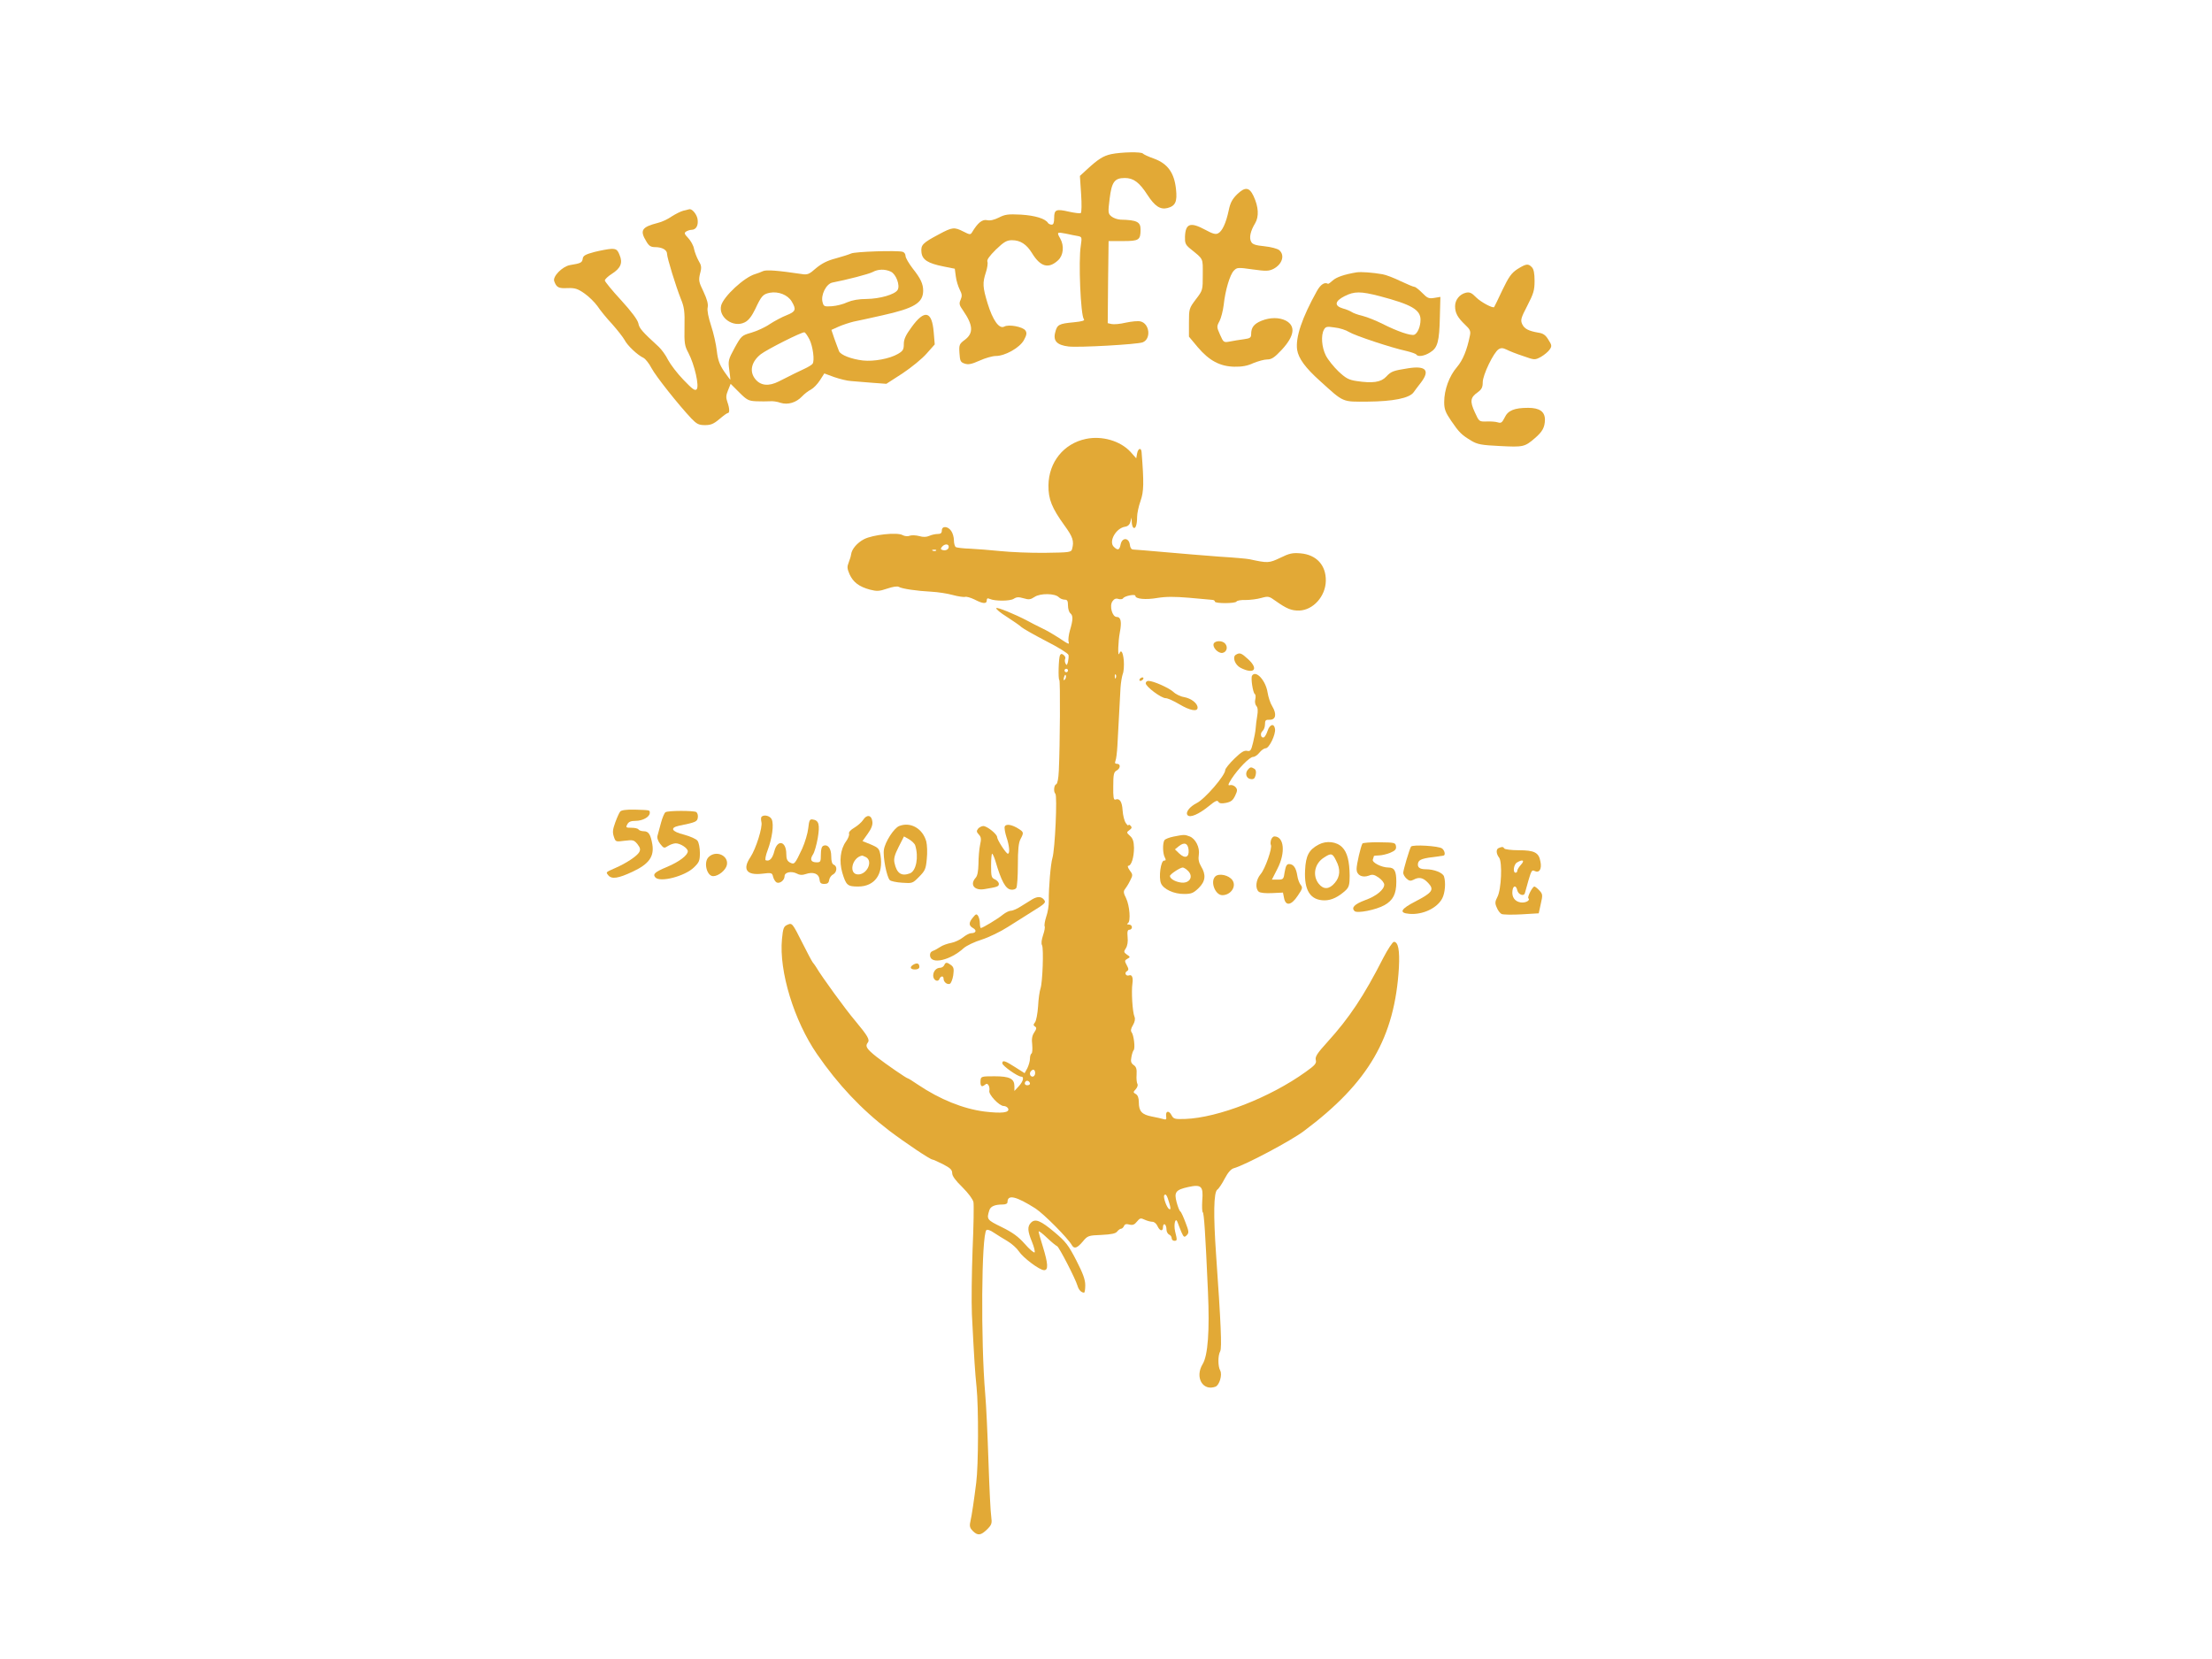
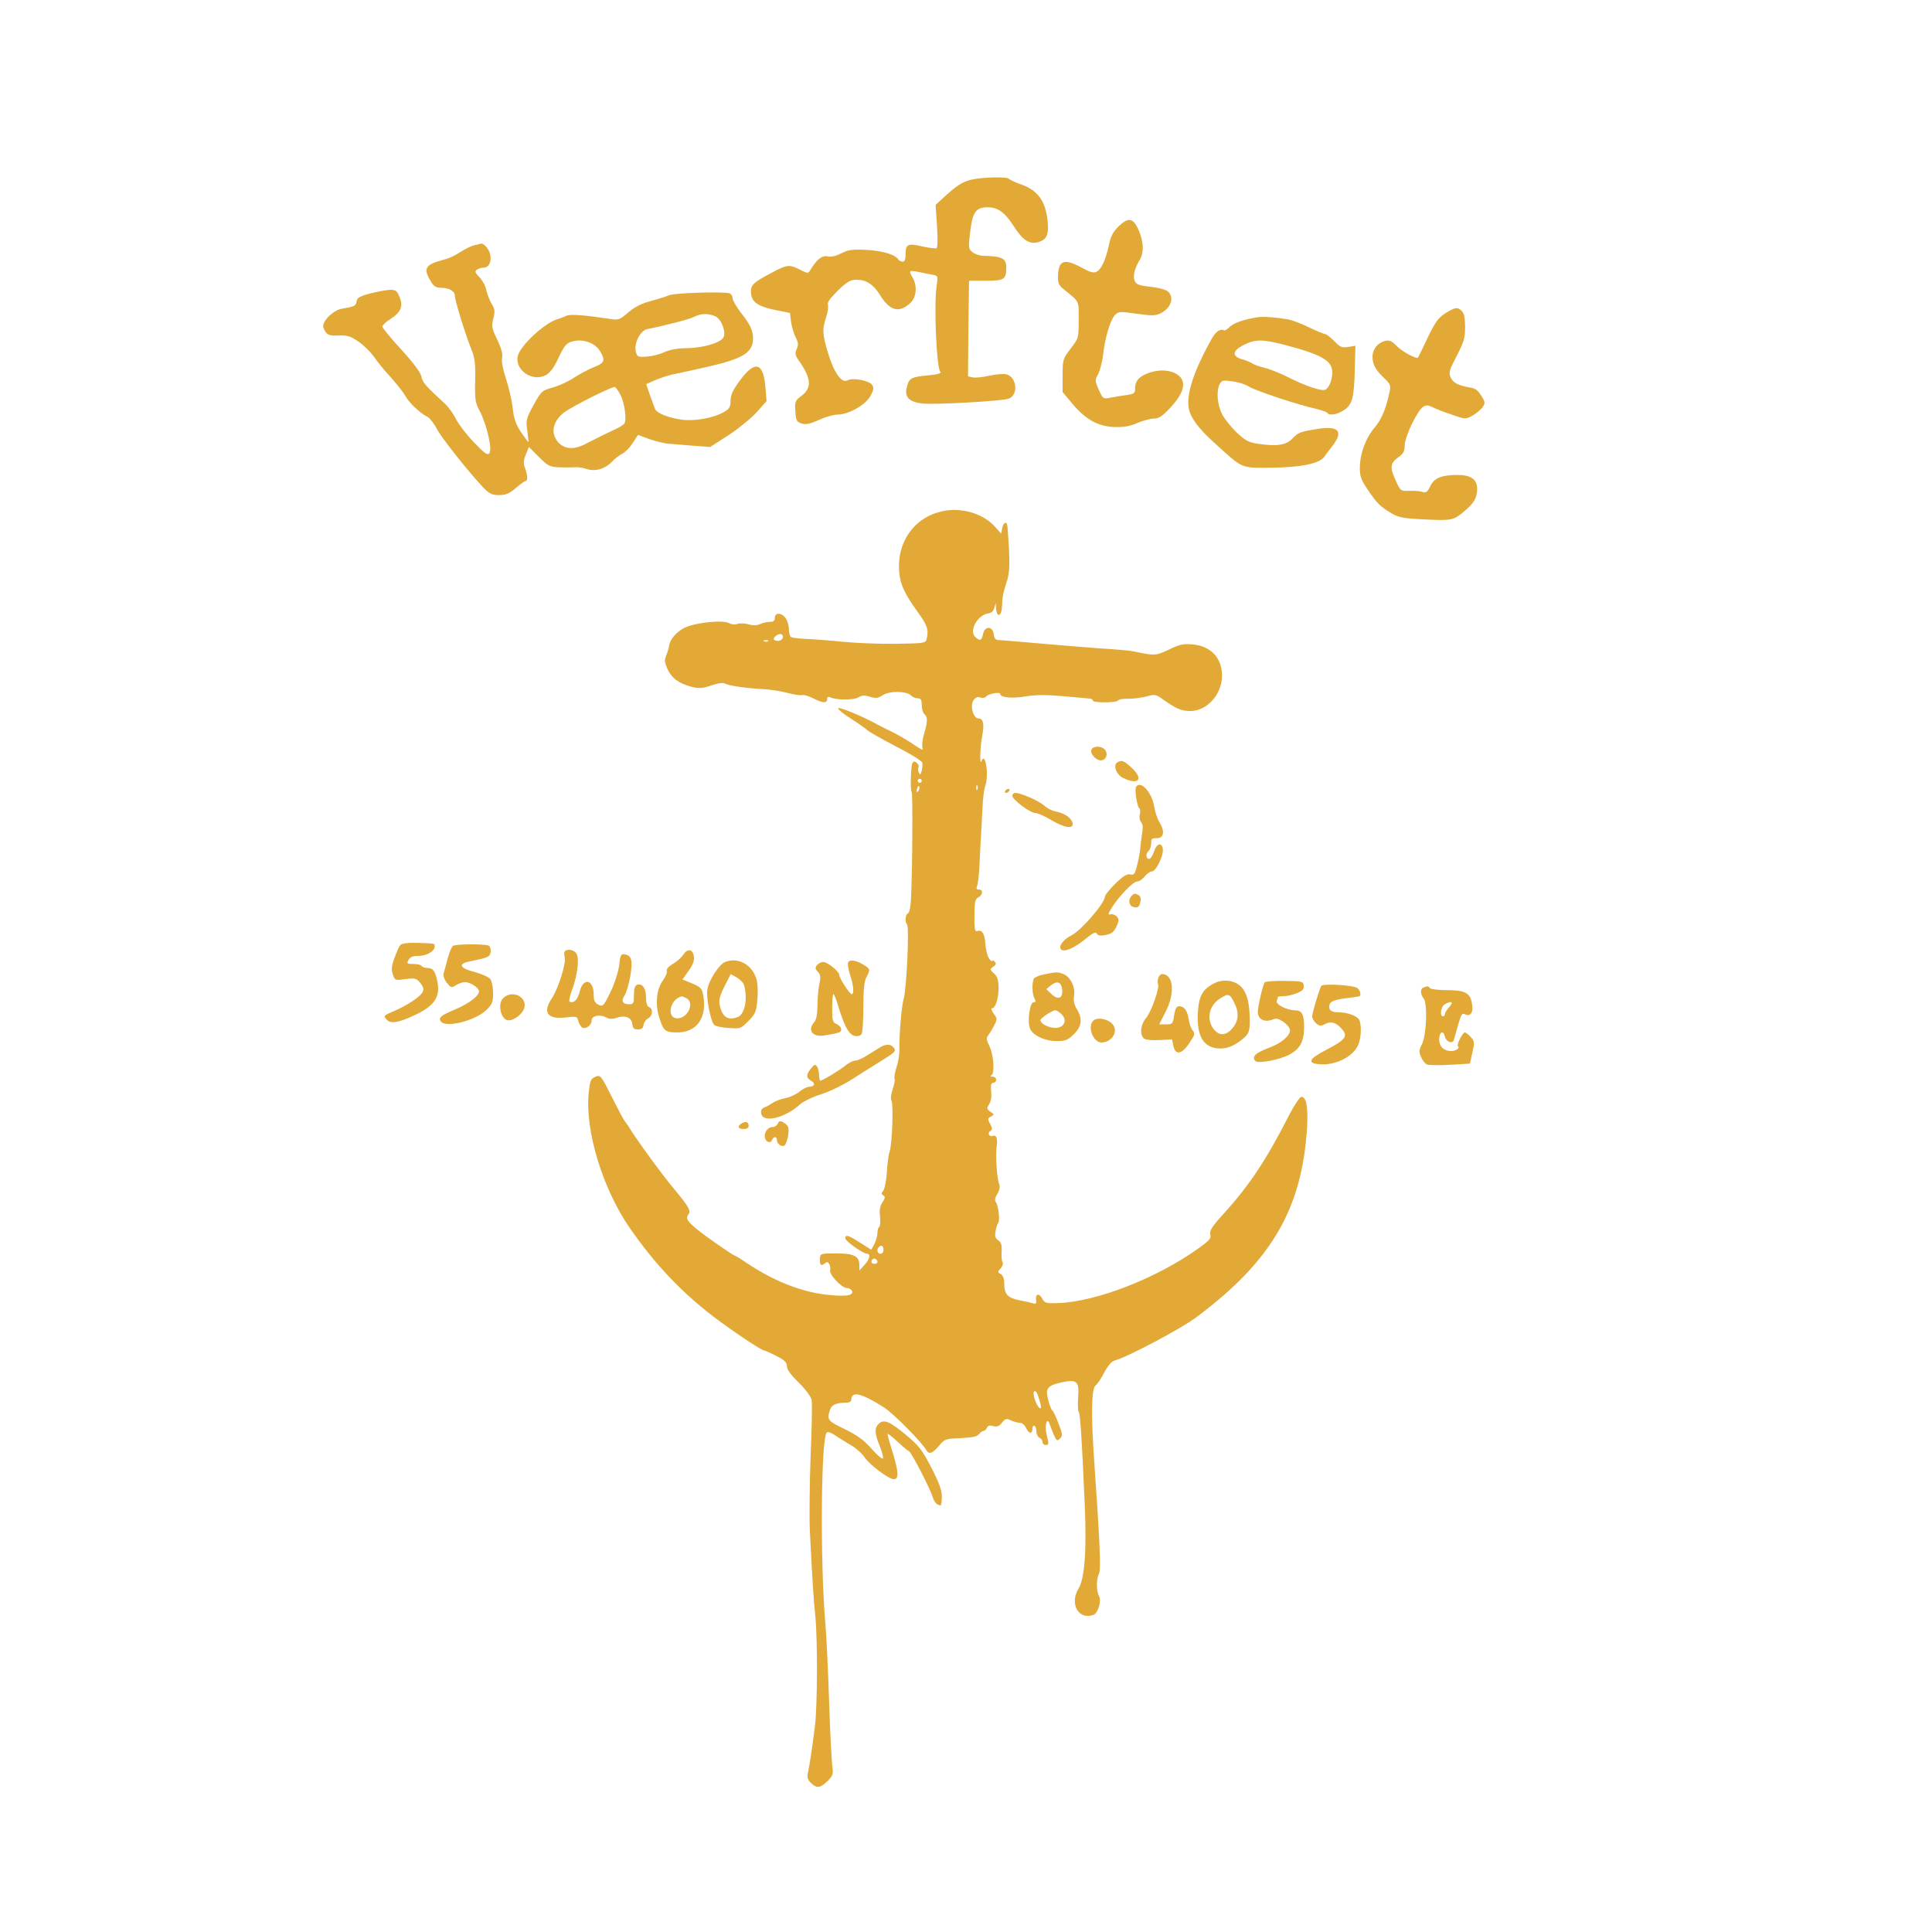
- <svg xmlns="http://www.w3.org/2000/svg" version="1.0" width="1280pt" height="960pt" viewBox="0 0 1280 960" preserveAspectRatio="xMidYMid meet">
+ <svg xmlns="http://www.w3.org/2000/svg" version="1.0" width="960pt" height="960pt" viewBox="160 0 960 960" preserveAspectRatio="xMidYMid meet">
  <g transform="translate(0,960) scale(0.1,-0.1)" fill="#e2a936" stroke="none">
    <path d="M6430 8708 c-46 -10 -76 -29 -143 -91 l-38 -35 7 -105 c4 -60 3 -106 -2 -110 -5 -3 -36 1 -68 8 -74 17 -86 13 -86 -36 0 -27 -4 -39 -14 -39 -8 0 -17 4 -21 9 -15 26 -76 44 -157 49 -75 4 -93 1 -128 -17 -26 -13 -50 -19 -68 -15 -28 6 -54 -15 -87 -70 -9 -15 -13 -15 -50 4 -53 27 -64 26 -142 -16 -94 -50 -105 -61 -101 -103 4 -44 37 -65 128 -83 l65 -13 6 -45 c3 -25 14 -59 23 -77 13 -25 14 -36 5 -57 -10 -22 -9 -31 14 -63 58 -84 61 -130 12 -168 -34 -25 -36 -30 -33 -78 3 -46 6 -53 30 -61 21 -7 39 -4 86 17 33 15 75 27 94 27 54 0 139 48 163 92 16 29 18 42 9 55 -14 22 -97 38 -123 23 -29 -15 -66 36 -96 134 -29 95 -30 119 -10 180 8 24 12 52 9 61 -5 11 10 32 49 71 47 45 63 54 93 54 48 0 84 -23 116 -75 49 -80 96 -92 151 -41 31 29 36 84 12 126 -21 37 -19 38 33 28 26 -6 58 -12 70 -14 23 -5 23 -7 16 -57 -14 -86 -1 -401 18 -424 7 -8 -9 -13 -59 -18 -85 -8 -96 -13 -107 -59 -13 -49 11 -73 77 -81 60 -7 397 12 429 24 50 19 41 108 -12 121 -14 4 -52 0 -85 -7 -33 -8 -70 -11 -83 -8 l-22 5 2 238 3 237 83 0 c93 0 102 6 102 67 0 44 -21 55 -116 57 -18 1 -41 9 -53 19 -19 16 -20 22 -10 102 12 97 28 120 88 120 50 0 84 -25 131 -98 42 -65 74 -86 115 -76 47 12 58 37 50 110 -10 94 -48 147 -127 176 -32 11 -61 25 -64 29 -7 12 -127 9 -184 -3z" />
    <path d="M7158 8475 c-28 -28 -39 -49 -48 -93 -15 -71 -37 -120 -61 -132 -14 -8 -32 -3 -74 20 -87 47 -115 37 -118 -40 -1 -36 3 -46 28 -67 81 -66 75 -53 75 -152 0 -90 0 -91 -40 -143 -39 -52 -40 -55 -40 -135 l0 -81 50 -60 c67 -79 129 -112 212 -114 45 -1 77 5 111 21 27 11 63 21 80 21 25 0 42 11 84 56 74 80 82 138 23 169 -38 19 -90 19 -140 -1 -44 -18 -60 -39 -60 -77 0 -21 -6 -25 -42 -30 -24 -3 -60 -9 -80 -13 -37 -7 -38 -6 -58 39 -20 45 -20 48 -3 79 9 18 20 60 24 93 9 85 36 176 59 199 18 19 24 19 109 7 78 -11 93 -10 120 3 51 27 67 79 34 108 -10 9 -48 19 -86 23 -51 5 -70 11 -77 26 -13 23 -4 63 23 107 23 39 20 95 -9 157 -25 53 -49 55 -96 10z" />
    <path d="M3955 8381 c-16 -4 -47 -20 -69 -34 -21 -15 -57 -32 -80 -37 -93 -24 -105 -43 -66 -107 15 -26 26 -33 51 -33 40 0 69 -16 69 -39 0 -23 51 -188 80 -261 19 -46 23 -71 21 -161 -2 -96 1 -111 23 -152 35 -67 64 -193 47 -210 -10 -10 -25 2 -76 55 -36 37 -75 89 -89 115 -13 27 -38 61 -54 76 -96 88 -113 107 -118 136 -5 21 -38 66 -100 134 -52 56 -94 108 -94 114 0 7 18 24 40 38 52 33 65 64 45 110 -12 30 -19 35 -47 35 -18 -1 -62 -9 -98 -18 -53 -14 -66 -22 -68 -39 -3 -23 -12 -27 -74 -37 -44 -8 -101 -66 -91 -93 13 -36 25 -43 77 -40 43 1 58 -3 98 -31 26 -18 59 -51 75 -73 15 -23 53 -70 85 -104 31 -35 63 -76 72 -92 16 -32 75 -88 110 -104 11 -6 32 -32 46 -59 24 -46 154 -210 231 -292 31 -32 43 -38 79 -38 33 0 50 7 83 35 22 19 44 35 49 35 11 0 10 28 -3 64 -9 25 -8 39 4 68 l15 37 50 -50 c44 -44 54 -49 98 -51 27 -1 62 -1 78 0 16 2 44 -2 63 -9 42 -13 90 1 124 37 13 14 36 32 52 40 15 8 38 32 52 54 l25 39 57 -21 c32 -11 76 -22 98 -23 22 -2 77 -6 122 -10 l82 -6 93 60 c51 34 114 85 140 115 l47 53 -6 71 c-10 123 -53 133 -128 29 -34 -46 -45 -70 -45 -98 0 -32 -5 -40 -34 -57 -48 -28 -140 -45 -203 -38 -67 8 -129 32 -138 54 -4 9 -15 41 -26 70 l-18 53 42 19 c23 10 62 23 87 29 25 5 99 21 165 36 185 41 236 72 237 142 0 40 -14 71 -61 130 -22 29 -41 61 -41 72 0 11 -8 22 -17 24 -32 9 -278 1 -298 -10 -11 -5 -51 -18 -88 -28 -50 -13 -81 -29 -115 -57 -39 -35 -50 -39 -81 -34 -141 21 -207 26 -226 17 -11 -5 -31 -13 -45 -17 -63 -18 -183 -129 -197 -182 -17 -69 71 -131 137 -97 22 11 40 35 60 76 36 77 45 87 85 95 49 9 103 -12 126 -50 28 -47 24 -59 -29 -80 -26 -10 -69 -33 -97 -51 -27 -19 -76 -41 -107 -50 -56 -16 -58 -18 -97 -88 -37 -68 -38 -75 -31 -127 4 -30 7 -56 6 -57 -1 -1 -17 21 -36 48 -26 39 -36 65 -42 118 -4 38 -19 104 -33 146 -16 49 -24 89 -20 106 4 19 -3 46 -24 91 -28 57 -29 67 -20 105 10 36 8 47 -9 75 -10 18 -22 49 -26 68 -3 19 -19 47 -34 63 -22 23 -24 29 -12 37 8 5 22 10 31 10 28 0 42 27 35 65 -6 28 -33 59 -48 54 -2 -1 -16 -4 -33 -8z m1200 -353 c30 -14 55 -80 39 -106 -16 -26 -102 -51 -179 -52 -46 0 -84 -7 -112 -19 -22 -11 -62 -21 -89 -23 -44 -3 -48 -1 -54 23 -12 41 21 107 57 114 83 16 211 49 233 61 31 17 71 18 105 2z m-471 -392 c20 -40 31 -124 18 -141 -4 -6 -25 -19 -47 -29 -41 -19 -63 -30 -148 -73 -59 -30 -106 -25 -137 14 -35 44 -22 100 32 143 36 28 240 131 253 127 6 -2 18 -20 29 -41z" />
    <path d="M8781 8043 c-35 -23 -50 -44 -88 -123 -24 -52 -46 -96 -47 -97 -8 -8 -77 29 -104 56 -26 27 -38 32 -60 27 -36 -9 -62 -41 -62 -78 0 -39 15 -66 57 -106 30 -28 34 -38 29 -63 -17 -85 -41 -143 -75 -183 -45 -52 -74 -132 -74 -202 0 -42 7 -60 41 -110 46 -67 59 -80 117 -115 34 -20 57 -25 165 -30 134 -7 143 -5 200 44 46 39 59 64 60 108 0 47 -31 69 -97 69 -80 0 -117 -15 -136 -56 -15 -30 -21 -34 -40 -28 -12 4 -41 6 -65 5 -43 -1 -43 -1 -68 54 -29 63 -26 85 17 115 23 17 29 29 29 58 0 42 63 173 92 191 14 9 25 8 46 -2 15 -8 58 -25 95 -37 68 -24 68 -24 104 -5 19 11 42 30 50 42 14 20 13 26 -7 57 -16 27 -30 37 -58 41 -57 10 -81 22 -94 50 -10 23 -7 35 30 106 36 70 42 89 42 144 0 44 -5 68 -16 79 -21 22 -33 20 -83 -11z" />
    <path d="M7850 8024 c-72 -12 -117 -28 -138 -47 -13 -12 -25 -21 -28 -19 -19 11 -42 -4 -63 -41 -87 -156 -125 -269 -115 -341 8 -50 47 -104 133 -181 139 -126 126 -120 275 -119 147 1 242 20 266 54 8 11 27 37 43 57 53 70 28 98 -74 82 -89 -14 -99 -18 -128 -49 -30 -32 -78 -39 -171 -25 -46 7 -62 16 -105 56 -28 27 -61 68 -73 92 -24 48 -29 116 -11 149 10 18 17 20 62 13 29 -3 66 -15 83 -26 34 -21 244 -91 332 -110 29 -7 55 -16 58 -21 9 -14 46 -9 80 13 43 26 53 62 56 207 l3 114 -36 -6 c-31 -5 -40 -1 -69 29 -19 19 -39 35 -45 35 -6 0 -42 15 -80 33 -39 19 -86 37 -105 40 -57 10 -123 15 -150 11z m135 -138 c182 -48 235 -78 235 -136 0 -40 -17 -79 -36 -87 -20 -7 -97 19 -184 63 -36 18 -87 39 -115 46 -27 6 -56 17 -64 23 -8 5 -30 15 -50 20 -51 15 -48 42 9 71 57 29 93 29 205 0z" />
    <path d="M6283 7060 c-128 -27 -214 -134 -216 -268 -1 -81 20 -132 93 -233 48 -66 56 -90 44 -135 -5 -20 -13 -21 -157 -23 -84 -1 -199 4 -257 10 -58 6 -137 12 -176 14 -40 1 -77 6 -83 9 -6 4 -11 22 -11 39 0 18 -7 43 -16 55 -19 28 -54 30 -54 2 0 -15 -7 -20 -25 -20 -13 0 -35 -5 -48 -11 -16 -7 -35 -8 -58 -1 -19 5 -44 6 -55 2 -11 -5 -30 -3 -42 4 -32 17 -171 2 -222 -24 -40 -21 -71 -57 -75 -88 -1 -9 -7 -30 -14 -47 -10 -25 -9 -35 5 -68 21 -46 55 -72 118 -89 40 -10 53 -10 100 6 32 11 59 15 67 10 18 -11 107 -24 189 -28 36 -2 91 -10 123 -19 33 -9 65 -13 72 -11 7 3 31 -4 54 -15 48 -25 71 -27 71 -5 0 12 5 14 18 8 30 -13 116 -13 138 1 17 11 29 11 57 3 30 -9 40 -8 64 8 33 22 118 21 140 -2 8 -8 23 -14 34 -14 15 0 19 -7 19 -34 0 -18 6 -39 14 -45 16 -14 16 -36 -3 -100 -7 -24 -10 -52 -8 -62 6 -21 4 -20 -59 22 -23 15 -65 40 -95 54 -30 15 -67 33 -82 42 -76 40 -177 81 -182 74 -3 -5 25 -28 62 -51 37 -24 75 -50 84 -59 10 -9 74 -45 143 -81 69 -35 127 -71 129 -80 2 -8 0 -26 -3 -40 -6 -21 -8 -22 -15 -8 -4 9 -4 21 -1 26 3 6 -1 15 -8 21 -11 9 -16 9 -22 0 -8 -14 -12 -139 -4 -144 6 -4 4 -375 -3 -524 -2 -47 -8 -76 -15 -79 -13 -4 -17 -44 -5 -55 12 -12 -2 -322 -17 -372 -10 -32 -22 -171 -21 -247 1 -27 -6 -68 -15 -93 -8 -25 -12 -50 -9 -55 3 -5 -1 -28 -9 -51 -9 -27 -12 -49 -6 -59 10 -20 3 -215 -9 -250 -5 -14 -12 -60 -14 -103 -3 -43 -11 -85 -18 -93 -10 -13 -10 -17 0 -24 10 -6 10 -13 -4 -34 -13 -19 -16 -39 -12 -71 2 -25 1 -48 -4 -51 -5 -3 -9 -16 -9 -30 0 -14 -7 -38 -15 -55 l-16 -29 -55 35 c-59 38 -74 42 -74 22 0 -14 89 -77 109 -77 19 0 12 -28 -14 -56 l-25 -27 0 27 c0 44 -27 58 -115 58 -75 0 -79 -1 -81 -24 -2 -32 5 -41 23 -27 12 10 16 10 24 -2 4 -8 6 -21 4 -30 -7 -21 57 -89 83 -89 11 0 22 -7 26 -15 9 -24 -37 -29 -138 -17 -123 16 -257 70 -385 156 -29 20 -55 36 -58 36 -7 0 -125 81 -180 124 -58 46 -68 62 -52 82 14 17 1 39 -73 128 -54 63 -196 259 -223 306 -6 10 -16 24 -22 31 -6 8 -32 57 -58 109 -61 121 -61 121 -90 108 -20 -9 -24 -20 -30 -82 -18 -186 70 -473 203 -666 123 -178 256 -319 418 -443 91 -69 237 -167 250 -167 4 0 31 -12 61 -27 42 -22 53 -32 53 -52 0 -16 19 -42 59 -81 35 -35 60 -69 64 -86 3 -16 1 -139 -5 -274 -5 -135 -7 -303 -4 -375 14 -274 18 -333 27 -422 12 -117 11 -455 -2 -553 -12 -96 -25 -186 -34 -226 -6 -25 -2 -37 14 -53 29 -29 47 -26 83 9 27 27 29 35 24 73 -4 23 -11 166 -16 317 -5 151 -13 329 -19 395 -26 301 -22 918 7 947 5 5 23 -1 43 -15 19 -12 54 -35 79 -49 25 -15 54 -41 65 -58 24 -37 120 -110 147 -110 25 0 23 37 -7 135 -14 44 -25 84 -25 89 0 5 22 -11 48 -36 26 -25 53 -47 59 -49 11 -4 106 -188 118 -229 7 -24 22 -40 38 -40 4 0 7 19 7 43 0 32 -13 68 -52 144 -46 89 -62 109 -125 162 -81 68 -112 81 -137 56 -22 -22 -20 -49 6 -112 12 -29 18 -56 15 -60 -4 -4 -30 18 -57 49 -37 42 -70 66 -133 97 -86 42 -89 45 -72 98 7 22 31 33 78 33 16 0 27 5 27 14 0 46 50 34 162 -37 49 -32 188 -172 211 -213 13 -22 30 -17 62 21 29 35 33 36 109 39 59 3 82 8 91 20 7 9 17 16 23 16 5 0 12 7 16 15 4 11 13 14 31 9 19 -5 30 -1 44 17 17 21 22 22 45 11 15 -7 35 -12 45 -12 10 0 23 -11 29 -25 14 -30 32 -33 32 -4 0 11 5 17 10 14 6 -3 10 -17 10 -30 0 -12 7 -25 15 -29 8 -3 15 -12 15 -21 0 -8 7 -15 15 -15 17 0 18 2 5 54 -10 44 3 88 15 51 4 -11 13 -35 21 -54 14 -31 17 -33 31 -19 14 14 13 22 -7 74 -12 32 -25 61 -30 64 -5 3 -14 26 -21 52 -16 59 -6 73 66 89 77 17 89 5 82 -78 -2 -35 -1 -65 3 -68 7 -4 15 -116 30 -460 10 -226 0 -369 -31 -419 -46 -76 1 -158 75 -130 22 9 40 68 27 93 -14 25 -14 87 0 112 10 20 4 162 -24 559 -16 231 -14 360 7 376 9 6 28 35 43 64 19 36 37 56 53 60 65 18 331 159 405 215 375 280 526 541 550 947 5 99 -4 148 -29 148 -7 0 -35 -42 -61 -92 -113 -222 -197 -348 -324 -488 -59 -65 -72 -85 -67 -104 5 -19 -4 -30 -59 -69 -206 -148 -506 -265 -697 -272 -61 -2 -67 0 -79 22 -15 29 -35 25 -31 -6 3 -18 0 -22 -15 -17 -10 3 -40 10 -67 15 -58 11 -76 30 -76 82 0 26 -6 41 -17 48 -16 9 -17 11 -1 28 9 10 14 24 10 30 -4 7 -7 31 -5 54 2 33 -2 46 -17 56 -15 11 -18 21 -13 46 3 18 9 36 13 40 10 11 1 88 -12 104 -6 8 -4 22 8 41 11 19 14 36 9 48 -12 28 -19 147 -12 194 5 33 -3 52 -19 46 -18 -7 -30 14 -13 24 11 7 11 13 -1 35 -13 24 -13 28 4 37 17 9 17 11 -3 24 -19 14 -19 17 -6 37 9 14 13 38 10 65 -3 32 0 42 11 42 8 0 14 7 14 15 0 8 -8 15 -17 15 -12 0 -14 3 -6 8 17 11 10 101 -11 145 -15 29 -16 40 -6 52 6 8 20 29 29 48 17 33 17 36 -2 61 -10 14 -14 26 -8 26 18 0 33 50 33 104 -1 36 -6 54 -23 69 -21 19 -21 21 -3 34 14 10 15 16 6 25 -7 7 -12 8 -12 3 0 -5 -7 0 -15 12 -9 12 -17 45 -19 74 -3 50 -17 72 -42 62 -10 -3 -13 15 -12 76 0 69 3 83 19 92 23 12 25 39 3 39 -12 0 -14 5 -9 18 4 9 9 49 11 87 3 63 9 177 18 335 2 30 8 66 13 80 6 14 8 49 6 78 -5 50 -16 66 -26 40 -10 -24 -7 69 3 122 12 62 6 90 -18 90 -26 0 -43 64 -25 90 10 15 21 19 35 14 11 -3 23 -2 27 4 9 14 71 26 71 14 0 -18 59 -24 128 -12 49 8 98 8 182 1 63 -6 123 -11 133 -12 9 0 17 -4 17 -10 0 -12 117 -12 125 0 3 6 27 10 53 9 26 0 67 5 91 12 40 11 45 10 82 -17 65 -46 92 -57 138 -56 80 3 151 82 153 171 2 91 -54 152 -146 160 -47 4 -65 0 -118 -26 -65 -31 -72 -31 -178 -8 -14 3 -92 10 -175 15 -82 6 -224 18 -315 26 -91 8 -173 15 -182 15 -11 0 -18 10 -20 28 -5 41 -44 44 -53 3 -7 -35 -16 -38 -40 -15 -31 31 13 108 65 116 16 2 27 12 31 28 l7 25 1 -27 c1 -15 5 -29 10 -32 12 -8 21 18 21 63 0 20 9 62 20 93 19 53 20 105 6 281 -2 29 -20 24 -26 -7 l-5 -28 -33 37 c-59 64 -165 95 -259 75z m-793 -624 c0 -16 -19 -25 -38 -18 -9 3 -10 8 -1 18 15 18 39 18 39 0z m-73 -22 c-3 -3 -12 -4 -19 -1 -8 3 -5 6 6 6 11 1 17 -2 13 -5z m763 -694 c0 -5 -4 -10 -10 -10 -5 0 -10 5 -10 10 0 6 5 10 10 10 6 0 10 -4 10 -10z m-18 -52 c-8 -8 -9 -4 -5 13 4 13 8 18 11 10 2 -7 -1 -18 -6 -23z m295 10 c-3 -8 -6 -5 -6 6 -1 11 2 17 5 13 3 -3 4 -12 1 -19z m-467 -2288 c0 -11 -7 -20 -15 -20 -15 0 -21 21 -8 33 12 13 23 7 23 -13z m-30 -61 c0 -5 -7 -9 -15 -9 -15 0 -20 12 -9 23 8 8 24 -1 24 -14z m806 -690 c9 -30 9 -39 1 -36 -14 4 -37 68 -30 80 8 13 17 -1 29 -44z" />
    <path d="M7023 5875 c-8 -21 26 -57 51 -53 24 4 33 33 16 53 -16 20 -59 19 -67 0z" />
    <path d="M7151 5811 c-21 -13 -5 -58 27 -75 78 -40 108 -9 45 49 -40 37 -49 40 -72 26z" />
    <path d="M7245 5690 c-8 -13 5 -99 16 -106 5 -3 6 -16 3 -30 -4 -14 -1 -31 6 -39 9 -10 10 -29 5 -58 -4 -23 -8 -55 -9 -72 -1 -16 -8 -54 -15 -82 -11 -46 -16 -52 -34 -48 -17 4 -35 -7 -74 -45 -29 -28 -53 -58 -53 -66 0 -31 -118 -168 -165 -191 -41 -21 -67 -54 -53 -70 14 -17 65 5 124 53 35 29 48 35 54 25 5 -10 19 -12 44 -7 29 6 40 14 53 41 14 29 14 37 3 50 -8 9 -22 14 -31 12 -15 -4 -14 2 8 37 38 58 104 126 124 126 10 0 26 11 37 25 11 14 27 25 36 25 20 0 59 80 54 112 -5 34 -30 28 -43 -11 -6 -19 -16 -36 -22 -38 -17 -6 -23 24 -7 37 8 7 14 24 14 39 0 23 4 27 28 26 35 0 41 33 14 78 -11 17 -23 54 -27 80 -11 70 -68 132 -90 97z" />
    <path d="M6595 5670 c-3 -5 -2 -10 4 -10 5 0 13 5 16 10 3 6 2 10 -4 10 -5 0 -13 -4 -16 -10z" />
    <path d="M6630 5646 c0 -19 89 -86 115 -86 12 0 47 -16 79 -35 62 -37 106 -45 106 -20 0 25 -36 53 -77 61 -21 3 -50 17 -64 31 -26 23 -115 63 -144 63 -8 0 -15 -6 -15 -14z" />
    <path d="M7220 5145 c-17 -21 -8 -50 17 -53 17 -3 24 3 29 23 4 18 2 30 -7 36 -19 12 -25 11 -39 -6z" />
    <path d="M3589 4904 c-6 -7 -19 -36 -29 -64 -15 -41 -16 -57 -8 -81 10 -31 11 -31 63 -24 49 6 54 4 74 -20 16 -21 18 -31 10 -46 -12 -22 -74 -64 -139 -92 -56 -25 -55 -23 -40 -42 20 -24 58 -18 141 21 94 44 125 87 114 157 -10 59 -22 77 -50 77 -13 0 -27 5 -30 10 -3 6 -22 10 -41 10 -32 0 -34 2 -24 20 8 15 21 20 48 20 41 0 82 23 82 46 0 17 3 16 -88 19 -48 1 -76 -3 -83 -11z" />
    <path d="M3851 4900 c-6 -3 -18 -31 -26 -61 -8 -30 -17 -63 -20 -74 -4 -13 2 -31 15 -48 21 -26 23 -27 46 -12 13 8 33 15 44 15 27 0 70 -28 70 -46 0 -23 -50 -61 -119 -90 -72 -30 -85 -42 -69 -61 26 -31 171 6 224 58 30 29 34 39 34 84 0 28 -6 60 -14 70 -7 10 -41 25 -77 35 -73 18 -85 40 -29 52 94 19 105 23 108 47 2 13 -2 27 -9 32 -16 9 -163 9 -178 -1z" />
    <path d="M4407 4874 c-4 -4 -4 -18 -1 -31 8 -29 -32 -155 -63 -202 -48 -71 -24 -107 66 -97 57 7 59 6 65 -19 4 -14 13 -28 21 -32 19 -7 45 14 45 37 0 23 40 31 71 15 16 -9 31 -10 51 -3 43 15 76 3 80 -30 2 -21 8 -27 28 -27 18 0 26 6 28 23 2 12 12 27 23 32 23 13 25 48 4 56 -10 4 -15 20 -15 49 0 45 -19 71 -45 61 -10 -4 -15 -19 -15 -51 0 -41 -2 -45 -24 -45 -33 0 -41 16 -22 45 9 13 21 56 28 95 13 78 7 103 -29 108 -17 3 -21 -4 -26 -51 -3 -29 -19 -82 -35 -118 -43 -91 -45 -93 -71 -80 -16 9 -21 21 -21 49 0 75 -51 87 -69 17 -11 -43 -28 -61 -50 -53 -5 1 -1 27 11 58 26 69 37 148 24 178 -9 21 -44 30 -59 16z" />
    <path d="M4995 4856 c-9 -14 -32 -34 -52 -46 -21 -12 -33 -26 -30 -34 3 -8 -5 -28 -18 -46 -32 -44 -40 -114 -21 -180 22 -73 30 -80 92 -80 96 0 147 72 129 181 -7 38 -11 43 -55 62 l-49 20 30 42 c21 29 30 52 27 71 -4 38 -32 43 -53 10z m16 -216 c42 -23 7 -100 -45 -100 -57 0 -37 97 22 109 2 1 12 -4 23 -9z" />
    <path d="M5203 4820 c-30 -12 -81 -91 -88 -136 -7 -41 16 -159 34 -177 6 -6 38 -13 71 -15 59 -4 61 -4 98 34 35 35 40 46 45 104 4 36 2 81 -3 101 -21 75 -91 115 -157 89z m93 -112 c21 -67 6 -148 -31 -162 -49 -18 -76 0 -89 61 -5 23 0 45 24 92 l31 61 30 -17 c16 -10 32 -25 35 -35z" />
    <path d="M5814 4817 c-3 -8 2 -36 10 -61 17 -50 21 -96 8 -96 -10 0 -62 80 -62 96 0 17 -58 64 -80 64 -9 0 -23 -7 -30 -15 -10 -13 -10 -19 4 -34 14 -15 15 -26 7 -62 -5 -24 -9 -73 -9 -108 -1 -43 -6 -69 -16 -80 -36 -40 -8 -76 51 -66 73 12 83 15 83 30 0 9 -10 20 -22 26 -21 9 -23 17 -23 79 0 39 3 70 6 70 3 0 12 -19 19 -42 34 -117 59 -162 90 -166 12 -2 27 2 31 10 5 7 9 67 9 133 0 87 4 128 15 149 20 37 19 41 -9 59 -38 25 -75 32 -82 14z" />
    <path d="M6791 4759 c-25 -5 -48 -14 -53 -21 -11 -18 -10 -76 2 -99 8 -15 7 -19 -4 -19 -19 0 -32 -95 -18 -131 14 -34 75 -63 135 -62 41 0 53 5 83 34 40 39 44 77 14 126 -13 22 -17 42 -13 66 7 43 -19 94 -53 107 -29 11 -32 11 -93 -1z m87 -77 c4 -43 -20 -53 -54 -21 l-25 24 22 18 c32 26 53 18 57 -21z m-6 -119 c39 -35 11 -80 -44 -69 -33 6 -58 23 -58 37 0 10 59 49 74 49 5 0 18 -7 28 -17z" />
    <path d="M7355 4740 c-3 -11 -4 -24 -1 -29 10 -16 -33 -139 -59 -169 -28 -33 -33 -83 -11 -102 9 -7 39 -10 78 -8 l62 3 6 -30 c9 -50 42 -45 79 11 28 41 30 48 18 63 -8 9 -17 33 -20 54 -7 45 -22 67 -48 67 -13 0 -19 -11 -25 -45 -6 -43 -8 -45 -40 -45 l-34 0 32 63 c48 93 39 187 -18 187 -7 0 -15 -9 -19 -20z" />
    <path d="M7631 4713 c-57 -30 -75 -64 -79 -149 -6 -117 31 -174 113 -174 40 0 81 20 123 59 18 18 22 32 22 84 -1 84 -14 135 -43 164 -32 33 -91 40 -136 16z m101 -94 c26 -49 23 -92 -8 -128 -32 -38 -65 -40 -93 -5 -38 48 -24 118 31 152 41 27 49 25 70 -19z" />
    <path d="M7884 4719 c-10 -17 -34 -120 -34 -148 0 -35 32 -52 71 -38 21 9 32 6 58 -12 17 -12 31 -30 31 -40 0 -29 -46 -67 -111 -90 -61 -23 -81 -43 -61 -63 15 -15 125 7 173 34 50 28 69 65 69 135 0 63 -11 83 -46 83 -39 0 -96 29 -90 46 3 9 6 18 6 20 0 2 13 4 29 4 16 0 45 7 65 15 29 12 37 21 34 38 -3 21 -8 22 -96 23 -51 1 -95 -3 -98 -7z" />
    <path d="M8165 4701 c-9 -15 -45 -135 -45 -152 0 -9 9 -24 19 -33 15 -14 24 -15 40 -7 32 18 56 13 85 -18 37 -39 25 -56 -73 -107 -86 -44 -98 -67 -36 -72 77 -7 162 33 191 90 16 31 21 91 10 126 -7 22 -57 42 -106 42 -36 0 -50 12 -44 37 6 20 27 27 114 37 14 2 28 4 33 5 12 2 8 28 -8 41 -18 15 -171 24 -180 11z" />
    <path d="M8673 4693 c-17 -6 -16 -33 2 -56 19 -26 13 -183 -10 -227 -14 -27 -15 -37 -4 -61 6 -17 19 -33 28 -38 9 -4 61 -5 115 -2 l100 6 12 55 c12 51 11 57 -9 78 -11 12 -24 22 -28 22 -11 0 -42 -60 -35 -68 13 -12 -16 -28 -44 -24 -34 5 -53 31 -48 68 4 31 21 33 28 2 6 -25 38 -37 44 -16 2 7 12 41 21 75 16 54 20 61 35 53 27 -14 43 11 34 54 -9 53 -35 66 -126 66 -42 0 -80 5 -83 10 -7 11 -13 11 -32 3z m129 -96 c-12 -13 -22 -29 -22 -35 0 -7 -4 -12 -10 -12 -17 0 -11 48 8 59 33 20 47 13 24 -12z" />
    <path d="M4100 4640 c-30 -30 -10 -110 27 -110 30 0 72 34 79 64 12 55 -63 89 -106 46z" />
    <path d="M7032 4528 c-30 -30 0 -108 41 -108 49 0 83 50 59 86 -20 30 -79 43 -100 22z" />
    <path d="M5975 4397 c-11 -7 -39 -24 -63 -39 -24 -16 -51 -28 -62 -28 -10 0 -31 -10 -47 -23 -29 -24 -117 -77 -127 -77 -3 0 -6 12 -6 28 0 15 -5 34 -10 42 -9 13 -13 12 -30 -9 -25 -30 -25 -47 0 -61 24 -13 18 -30 -10 -30 -10 0 -31 -11 -47 -24 -16 -13 -47 -28 -68 -32 -22 -4 -51 -14 -65 -24 -14 -9 -33 -20 -43 -23 -12 -5 -17 -15 -15 -29 7 -50 117 -25 194 45 17 15 63 37 105 50 41 13 109 46 151 73 42 27 101 64 130 82 89 55 93 59 78 77 -15 18 -37 18 -65 2z" />
    <path d="M5287 4019 c-25 -14 -21 -29 8 -29 15 0 25 6 25 14 0 21 -12 26 -33 15z" />
    <path d="M5464 4015 c-4 -8 -14 -15 -23 -15 -23 0 -41 -20 -41 -46 0 -26 28 -40 36 -19 7 18 24 20 24 2 0 -19 20 -36 36 -30 7 2 16 25 20 49 5 37 3 47 -12 59 -24 18 -33 18 -40 0z" />
  </g>
</svg>
